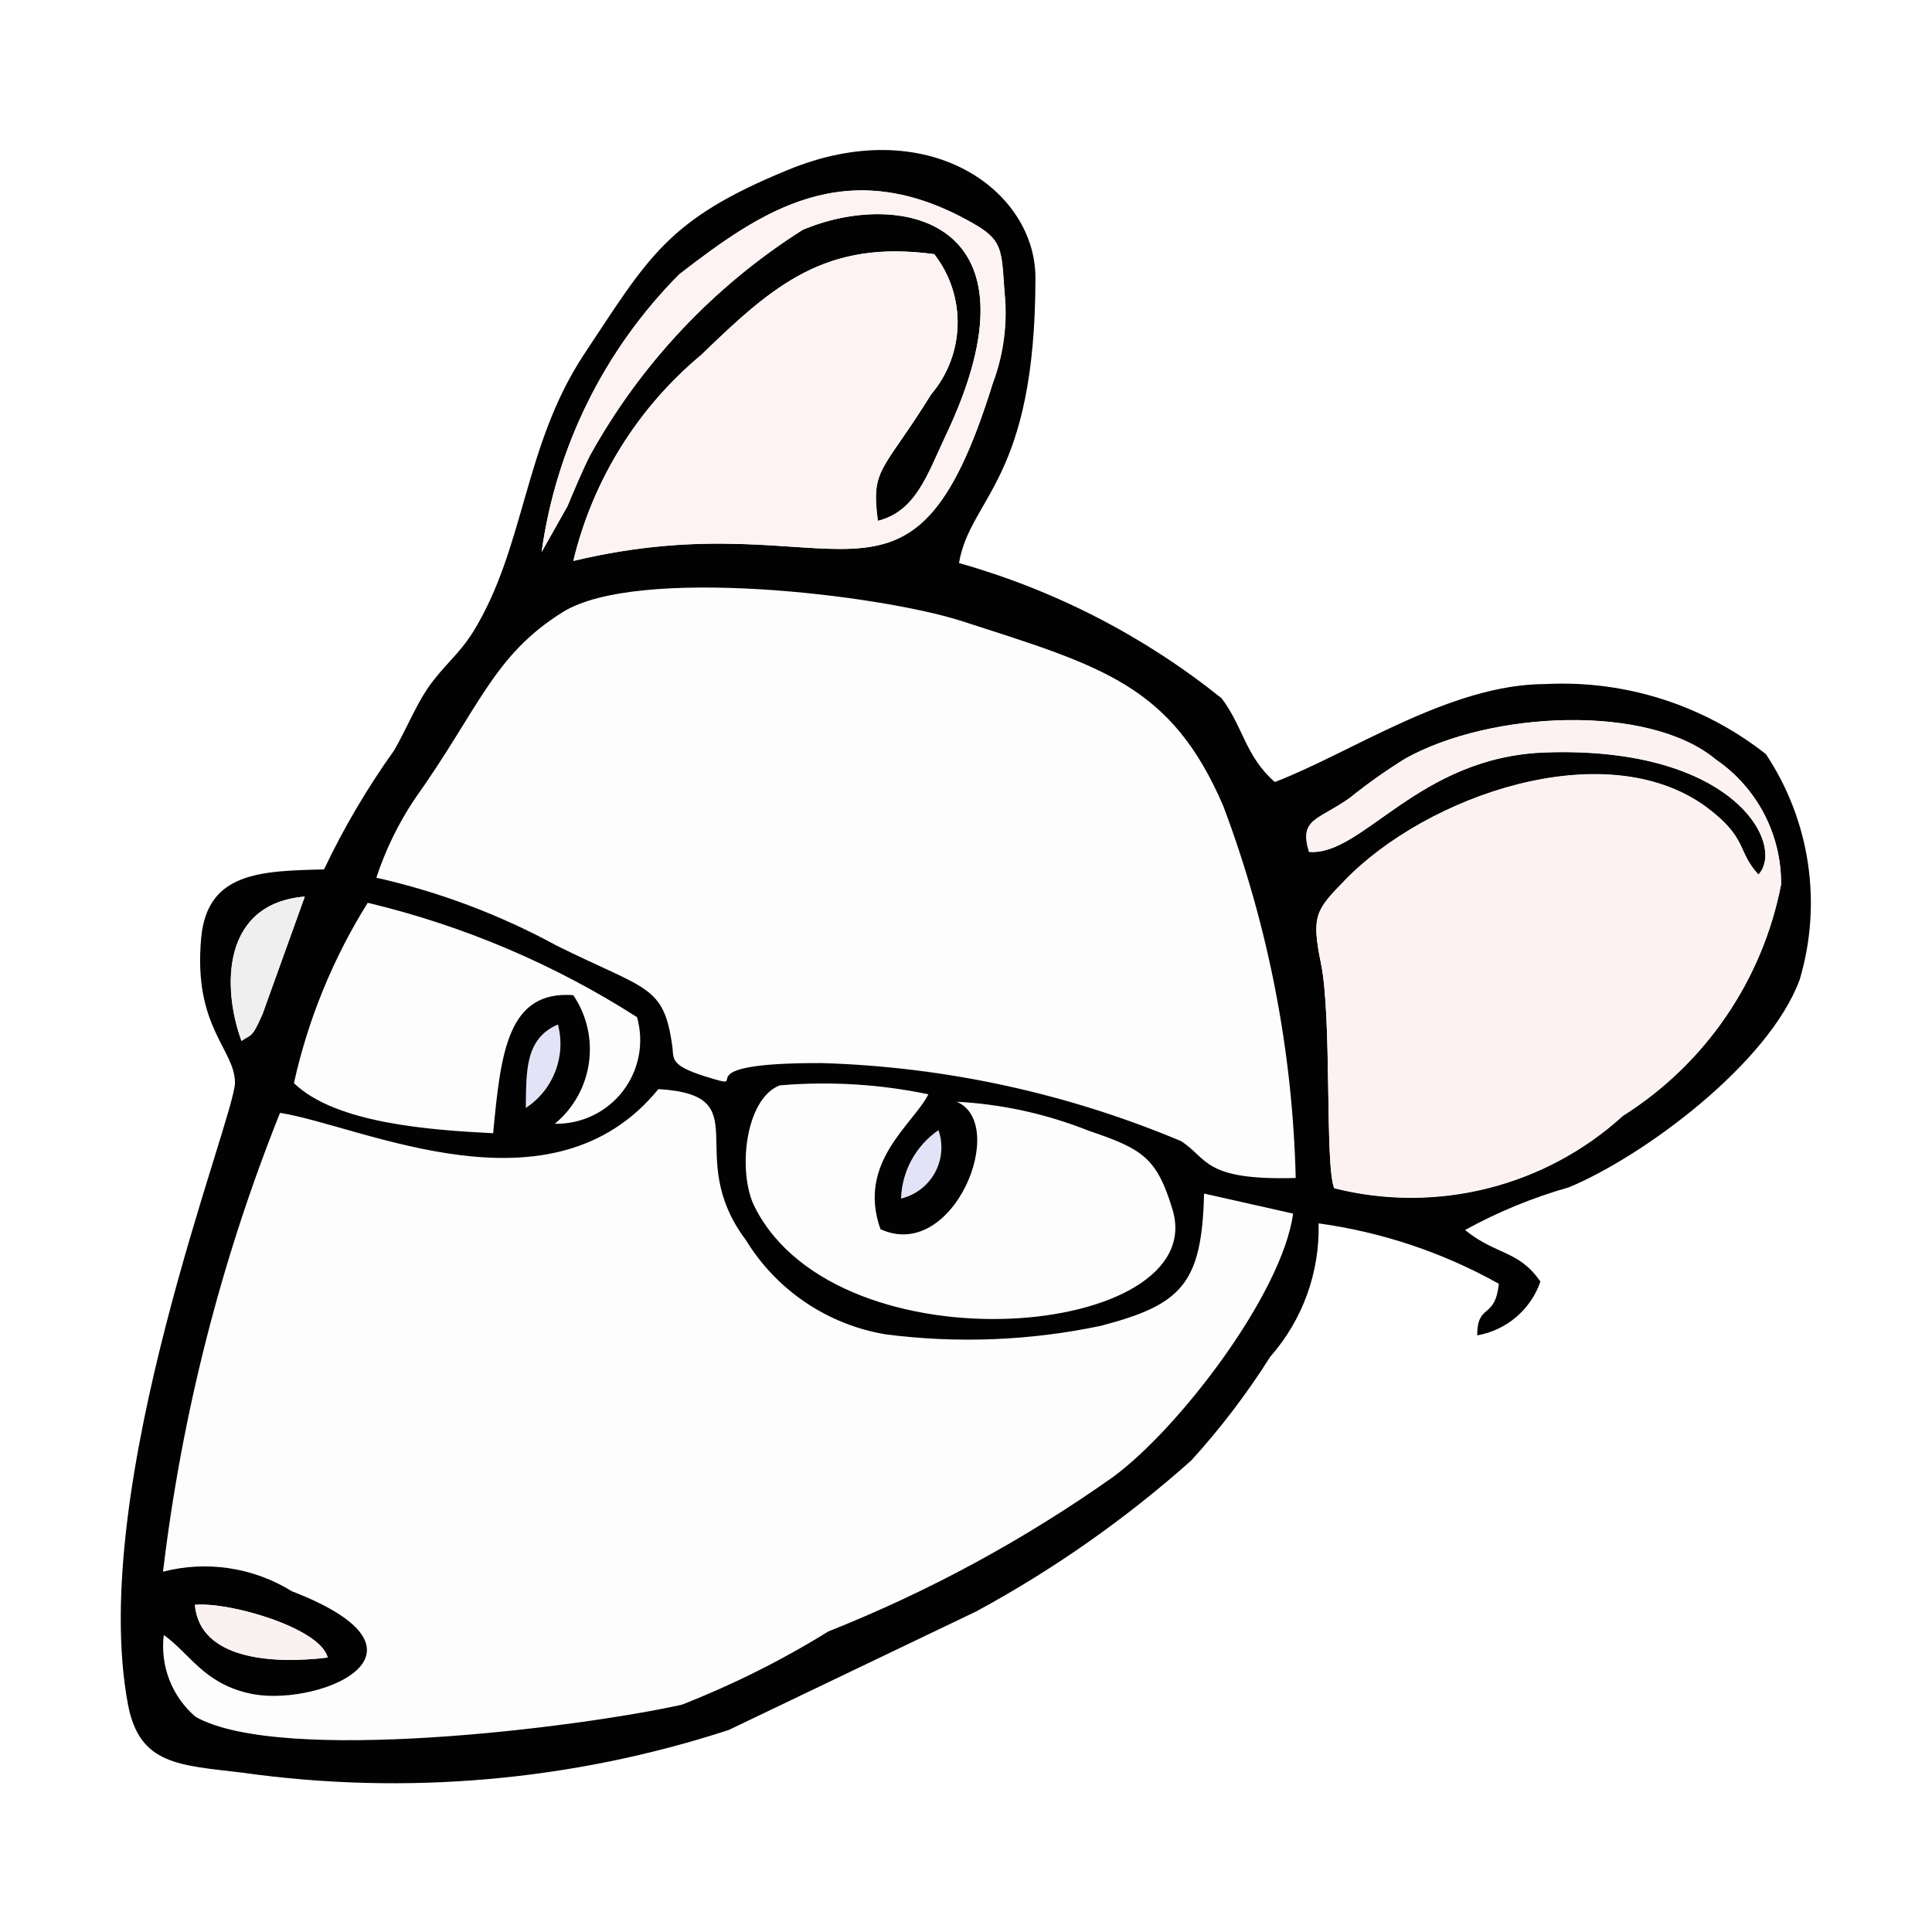
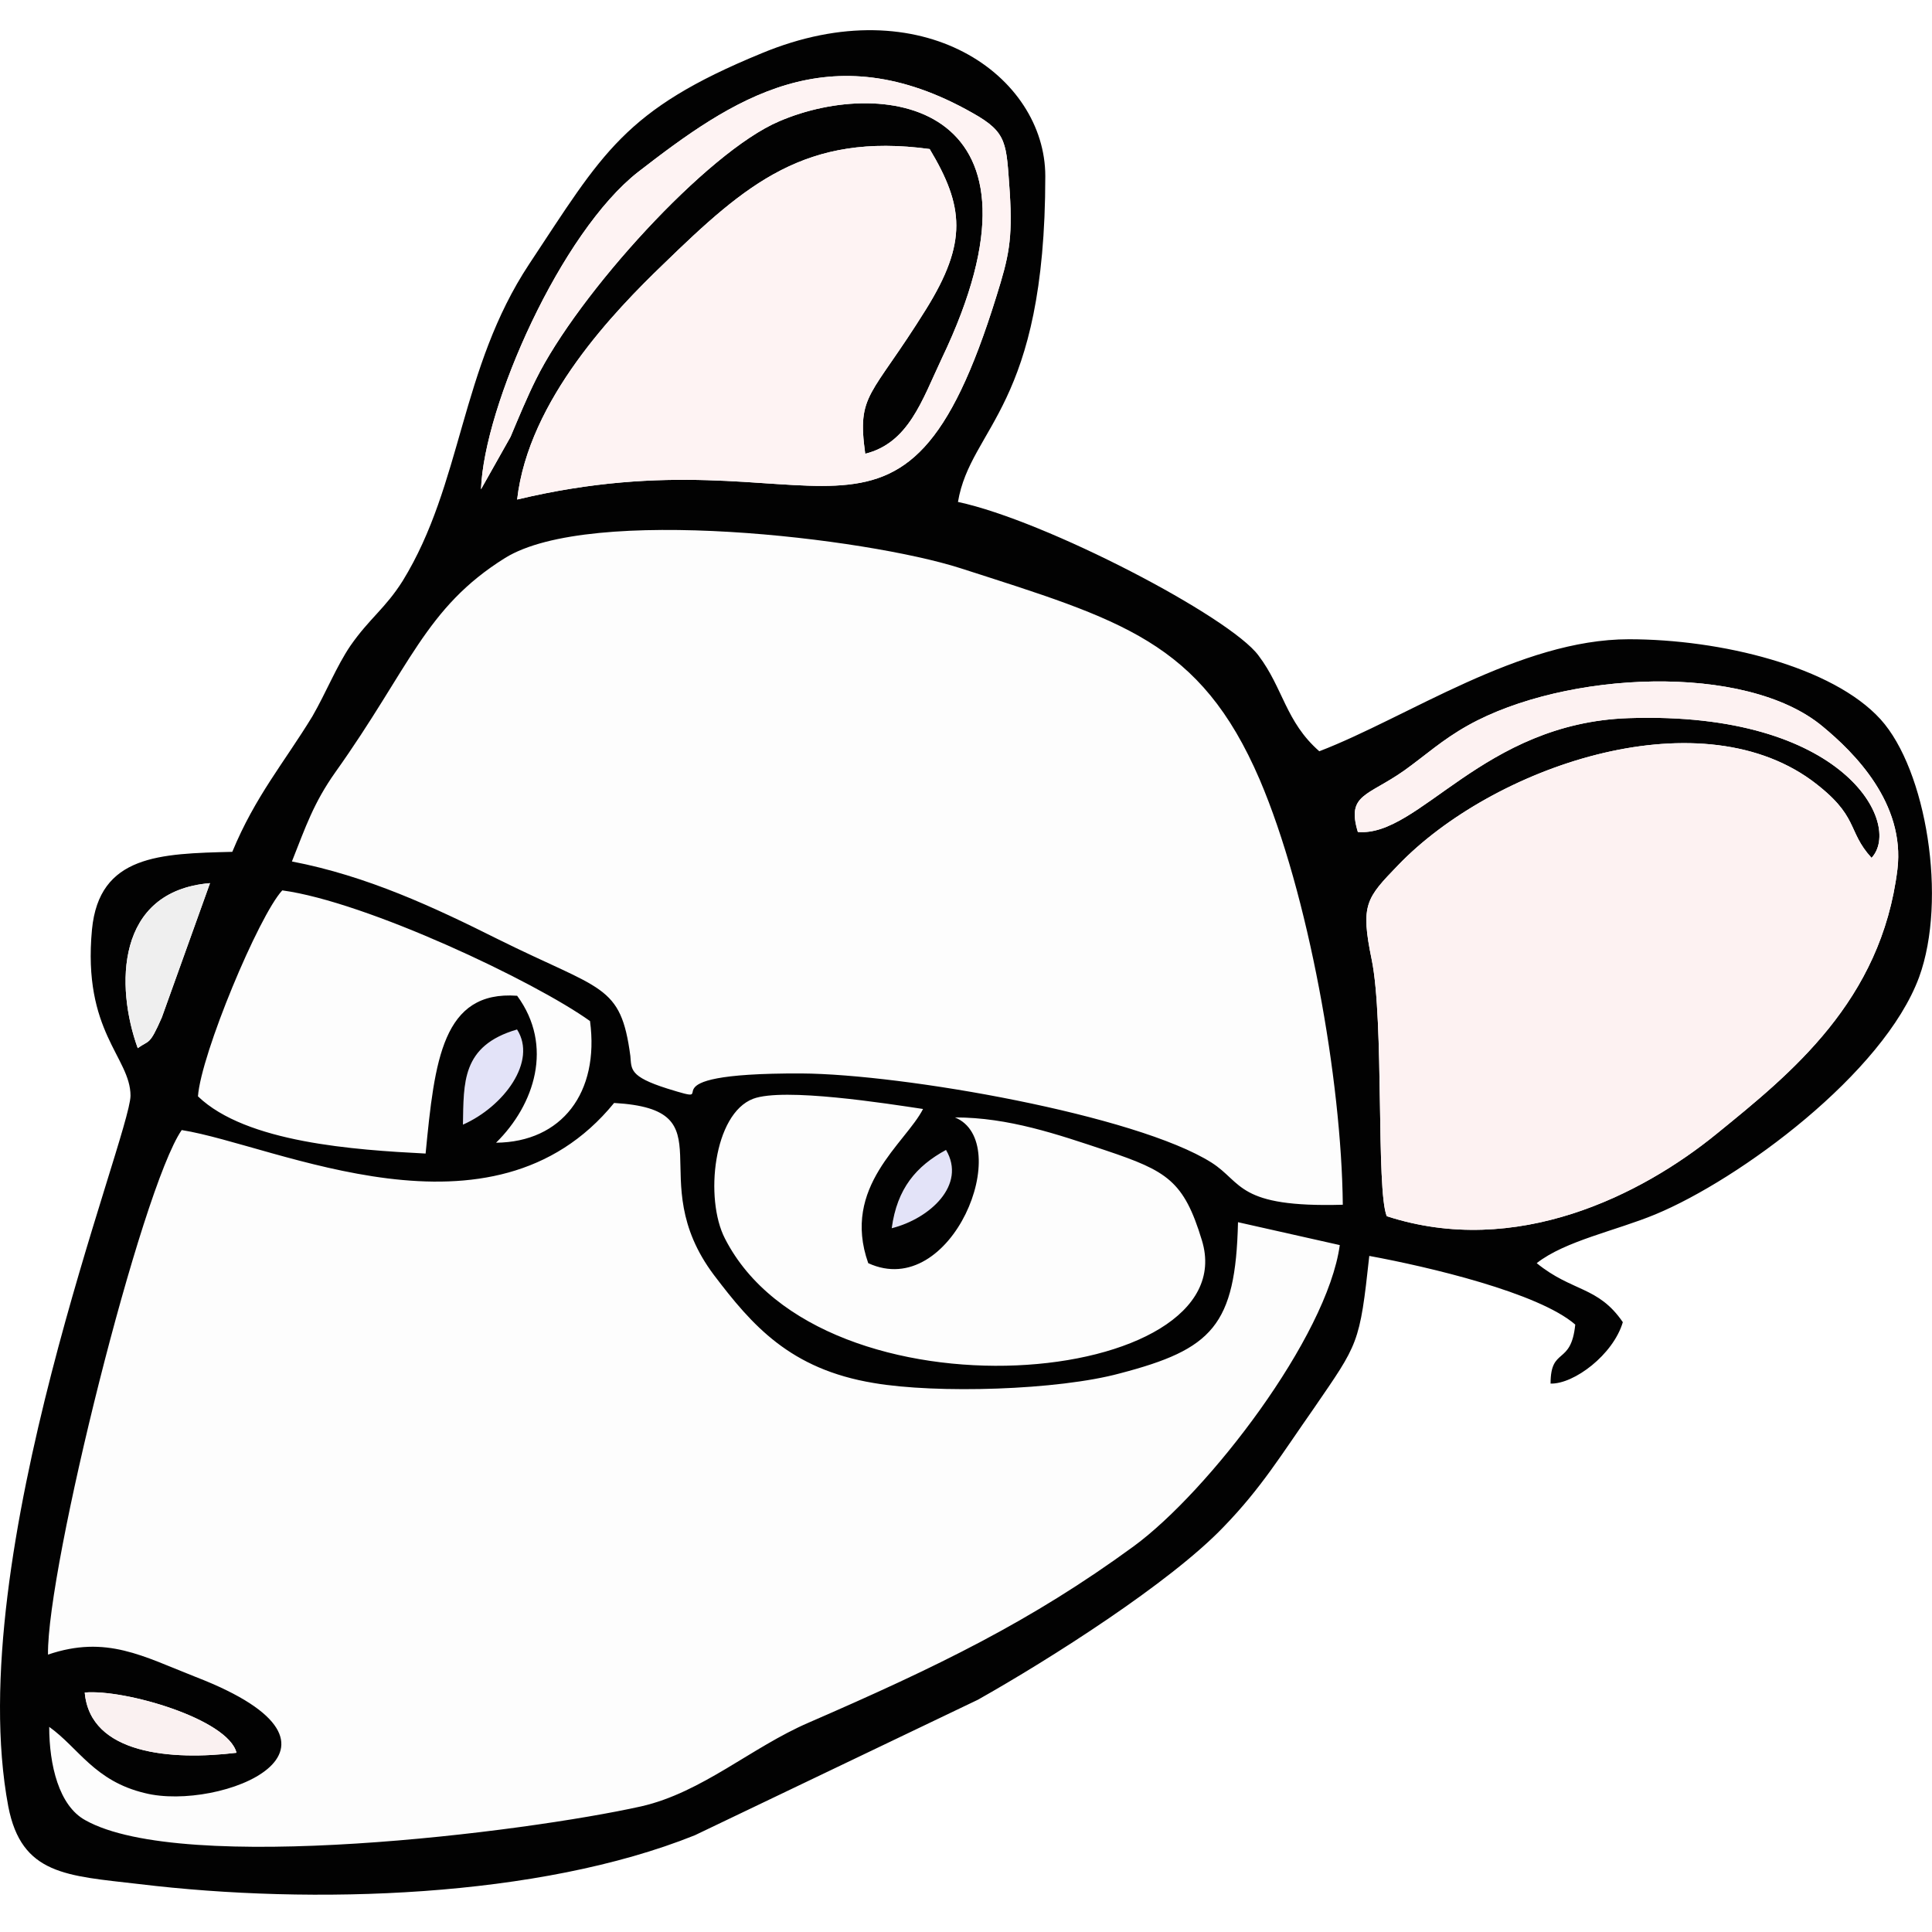
- <svg xmlns="http://www.w3.org/2000/svg" viewBox="0 0 32 32">
-   <path d="M8.709,18.351a1.267,1.267,0,0,0,.532-1.379C8.692,17.207,8.718,17.749,8.709,18.351Z" style="fill:#e3e3f8" />
-   <path d="M14.924,19.852a.871.871,0,0,0,.62-1.135A1.43,1.43,0,0,0,14.924,19.852Z" style="fill:#e3e3f8" />
-   <path d="M2.713,27.079a1.538,1.538,0,0,0,.524,1.353c1.414.794,6.372.175,8.056-.2a14.994,14.994,0,0,0,2.426-1.213,22.643,22.643,0,0,0,4.713-2.557c1.082-.794,2.8-3.029,2.985-4.364l-1.475-.332c-.035,1.5-.375,1.842-1.711,2.191a10.662,10.662,0,0,1-3.57.14,3.362,3.362,0,0,1-2.313-1.562c-1.065-1.414.236-2.4-1.449-2.5-1.772,2.173-4.9.611-6.267.393a30.066,30.066,0,0,0-1.938,7.6,2.748,2.748,0,0,1,2.138.323c2.688,1.039.34,1.955-.733,1.685C3.368,27.864,3.141,27.384,2.713,27.079Z" style="fill:#fdfdfd" />
-   <path d="M6.231,14.537a11.539,11.539,0,0,1,2.985,1.126c1.51.751,1.781.646,1.92,1.693.017.192-.017.3.532.471.925.288-.532-.227,1.946-.218A16.64,16.64,0,0,1,19.559,18.9c.454.288.367.655,1.9.611a18.767,18.767,0,0,0-1.2-6.162c-.864-2.007-2.007-2.313-4.338-3.064-1.362-.436-5.359-.916-6.6-.148-1.161.724-1.379,1.589-2.461,3.107A5.366,5.366,0,0,0,6.231,14.537Z" style="fill:#fdfdfd" />
-   <path d="M15.84,18.246c.873.358-.044,2.671-1.257,2.112-.393-1.108.541-1.737.794-2.234a8.51,8.51,0,0,0-2.461-.148c-.576.218-.707,1.449-.41,2.025,1.4,2.741,7.567,2.156,6.913.026-.262-.864-.506-1-1.388-1.3A6.885,6.885,0,0,0,15.84,18.246Z" style="fill:#fdfdfd" />
-   <path d="M4.869,17.941c.7.672,2.278.777,3.3.829C8.3,17.417,8.413,16.4,9.5,16.483a1.6,1.6,0,0,1-.305,2.13,1.386,1.386,0,0,0,1.362-1.763,14.542,14.542,0,0,0-4.46-1.894A9.506,9.506,0,0,0,4.869,17.941Z" style="fill:#fdfdfd" />
-   <path d="M3.228,26.581c.576-.052,2.077.384,2.2.873C4.494,27.568,3.307,27.48,3.228,26.581Zm-.515.5c.428.305.655.786,1.388.96,1.074.271,3.421-.646.733-1.685A2.748,2.748,0,0,0,2.7,26.032a30.066,30.066,0,0,1,1.938-7.6c1.37.218,4.495,1.781,6.267-.393,1.685.1.384,1.082,1.449,2.5A3.362,3.362,0,0,0,14.662,22.1a10.662,10.662,0,0,0,3.57-.14c1.335-.349,1.676-.69,1.711-2.191l1.475.332c-.183,1.335-1.9,3.57-2.985,4.364a22.643,22.643,0,0,1-4.713,2.557,14.994,14.994,0,0,1-2.426,1.213c-1.685.375-6.642,1-8.056.2A1.538,1.538,0,0,1,2.713,27.079Zm12.211-7.227a1.43,1.43,0,0,1,.62-1.135A.871.871,0,0,1,14.924,19.852Zm.916-1.606a6.885,6.885,0,0,1,2.191.48c.882.3,1.126.436,1.388,1.3.655,2.13-5.516,2.714-6.913-.026-.3-.576-.166-1.807.41-2.025a8.51,8.51,0,0,1,2.461.148c-.253.5-1.187,1.126-.794,2.234C15.8,20.917,16.713,18.6,15.84,18.246Zm-7.131.1c.009-.6-.017-1.143.532-1.379A1.267,1.267,0,0,1,8.709,18.351Zm-3.84-.41a9.506,9.506,0,0,1,1.222-2.985,14.542,14.542,0,0,1,4.46,1.894A1.386,1.386,0,0,1,9.19,18.613a1.6,1.6,0,0,0,.305-2.13c-1.082-.079-1.2.934-1.327,2.287C7.147,18.717,5.567,18.613,4.869,17.941ZM4,17.242c-.323-.89-.323-2.278,1.047-2.392l-.7,1.946C4.162,17.216,4.162,17.12,4,17.242Zm2.234-2.706a5.366,5.366,0,0,1,.628-1.292c1.082-1.519,1.3-2.383,2.461-3.107,1.239-.768,5.237-.288,6.6.148,2.33.751,3.474,1.056,4.338,3.064a18.767,18.767,0,0,1,1.2,6.162c-1.536.044-1.449-.323-1.9-.611a16.64,16.64,0,0,0-5.944-1.292c-2.479-.009-1.021.506-1.946.218-.55-.175-.515-.279-.532-.471-.14-1.047-.41-.943-1.92-1.693A11.539,11.539,0,0,0,6.231,14.537Zm15.449-.428c-.166-.55.14-.515.672-.89a9.021,9.021,0,0,1,.925-.655c1.405-.786,4.024-.916,5.141.017A2.479,2.479,0,0,1,29.5,14.65a5.838,5.838,0,0,1-2.618,3.832,5.213,5.213,0,0,1-4.783,1.2c-.157-.384-.035-2.819-.218-3.718-.166-.8-.079-.89.384-1.37,1.362-1.414,4.312-2.444,5.988-1.231.707.524.506.724.873,1.126.454-.489-.393-2.13-3.517-2.025C23.486,12.529,22.57,14.187,21.68,14.109ZM8.971,9.143a8.094,8.094,0,0,1,2.278-4.6C12.6,3.5,14.016,2.509,16.094,3.687c.515.288.489.436.541,1.152a3.312,3.312,0,0,1-.192,1.5c-1.379,4.451-2.531,1.894-6.948,2.95a6.374,6.374,0,0,1,2.121-3.413c1.2-1.161,2.06-1.911,3.858-1.667a1.842,1.842,0,0,1-.052,2.322c-.8,1.292-1,1.213-.882,2.095.628-.157.82-.768,1.108-1.379,1.754-3.666-.794-4.111-2.357-3.439A10.372,10.372,0,0,0,9.766,7.554c-.122.244-.253.559-.367.829Zm6.913.183C16.067,8.235,17.15,7.964,17.15,4.6c0-1.449-1.781-2.749-4.111-1.781-2,.82-2.3,1.449-3.369,3.055-1,1.519-.969,3.186-1.833,4.591-.253.4-.48.541-.759.943-.2.3-.349.672-.55,1.021A12.94,12.94,0,0,0,5.367,14.4c-1.047.026-1.929.044-2.034,1.126-.14,1.484.559,1.85.559,2.409-.009.6-2.453,6.677-1.772,10.3.192,1,.847,1,1.894,1.126a17.93,17.93,0,0,0,8.056-.707l4.1-1.964a18.85,18.85,0,0,0,3.561-2.5,12.383,12.383,0,0,0,1.309-1.719,3.213,3.213,0,0,0,.8-2.208,8.473,8.473,0,0,1,2.985,1c-.061.6-.358.314-.358.855a1.355,1.355,0,0,0,1.047-.89c-.358-.524-.733-.436-1.248-.855a8.212,8.212,0,0,1,1.719-.707c1.222-.506,3.308-2.042,3.823-3.439a4.449,4.449,0,0,0-.559-3.736,5.444,5.444,0,0,0-3.648-1.161c-1.58,0-3.212,1.135-4.486,1.623-.489-.428-.524-.916-.882-1.388A12.281,12.281,0,0,0,15.884,9.326Z" style="fill:#020202" />
-   <path d="M21.68,14.109c.89.079,1.807-1.58,3.928-1.65,3.125-.1,3.971,1.536,3.517,2.025-.367-.4-.166-.6-.873-1.126-1.676-1.213-4.626-.183-5.988,1.231-.463.48-.55.567-.384,1.37.183.9.061,3.334.218,3.718a5.213,5.213,0,0,0,4.783-1.2A5.838,5.838,0,0,0,29.5,14.65a2.479,2.479,0,0,0-1.082-2.069c-1.117-.934-3.736-.8-5.141-.017a9.021,9.021,0,0,0-.925.655C21.819,13.594,21.514,13.559,21.68,14.109Z" style="fill:#fdf2f2" />
-   <path d="M8.971,9.143,9.4,8.383c.113-.271.244-.585.367-.829A10.372,10.372,0,0,1,13.292,3.81c1.562-.672,4.111-.227,2.357,3.439-.288.611-.48,1.222-1.108,1.379-.122-.882.079-.8.882-2.095a1.842,1.842,0,0,0,.052-2.322c-1.8-.244-2.662.506-3.858,1.667A6.374,6.374,0,0,0,9.5,9.291c4.416-1.056,5.569,1.5,6.948-2.95a3.312,3.312,0,0,0,.192-1.5c-.052-.716-.026-.864-.541-1.152-2.077-1.178-3.491-.192-4.844.855A8.094,8.094,0,0,0,8.971,9.143Z" style="fill:#fef3f3" />
-   <path d="M4,17.242c.166-.122.166-.026.349-.445l.7-1.946C3.673,14.964,3.673,16.352,4,17.242Z" style="fill:#efefef" />
-   <path d="M5.428,27.454c-.122-.489-1.623-.925-2.2-.873C3.307,27.48,4.494,27.568,5.428,27.454Z" style="fill:#faf1f1" />
+ <svg xmlns="http://www.w3.org/2000/svg" width="800px" height="800px" viewBox="0 -4 256 256" version="1.1" preserveAspectRatio="xMidYMid">
+   <g>
+     <path d="M61.342,145.021 C66.747,142.627 71.213,136.642 68.51,132.413 C61.107,134.568 61.46,139.515 61.342,145.021 Z" fill="#E3E3F8">
+ 
+ </path>
+     <path d="M118.159,158.746 C123.223,157.47 128.085,153.001 125.35,148.373 C121.4,150.527 118.868,153.48 118.159,158.746 Z" fill="#E3E3F8">
+ 
+ </path>
+     <path d="M6.521,224.819 C6.521,229.846 7.798,235.273 11.309,237.188 C24.236,244.449 69.562,238.784 84.963,235.353 C93.022,233.517 99.566,227.532 107.146,224.261 C124.223,216.839 136.592,210.855 150.237,200.88 C160.132,193.618 175.853,173.19 177.528,160.981 L164.042,157.948 C163.723,171.674 160.611,174.786 148.402,177.978 C140.183,180.212 124.143,180.691 115.765,179.254 C104.673,177.419 99.645,171.594 94.618,164.971 C84.883,152.043 96.773,143.026 81.372,142.148 C65.173,162.018 36.605,147.734 24.077,145.739 C18.73,153.48 6.202,203.752 6.36,215.243 C14.102,212.61 18.97,215.483 25.912,218.196 C50.49,227.692 29.024,236.071 19.209,233.597 C12.506,232.001 10.431,227.612 6.521,224.819 Z" fill="#FDFDFD">
+ 
+ </path>
+     <path d="M38.68,110.149 C48.654,112.065 57.512,116.214 65.971,120.443 C79.776,127.306 82.249,126.348 83.526,135.924 C83.686,137.68 83.367,138.637 88.394,140.233 C96.852,142.867 83.526,138.158 106.189,138.238 C119.675,138.318 150.557,143.744 160.531,150.048 C164.681,152.682 163.883,156.033 177.927,155.634 C177.768,139.116 173.379,114.458 166.915,99.297 C159.015,80.943 148.562,78.15 127.256,71.288 C114.807,67.298 78.259,62.909 66.928,69.931 C56.315,76.554 54.32,84.454 44.425,98.339 C41.552,102.409 40.515,105.521 38.68,110.149 Z" fill="#FDFDFD">
+ 
+ </path>
+     <path d="M126.537,144.064 C134.517,147.335 126.138,168.482 115.046,163.375 C111.455,153.24 119.994,147.495 122.308,142.946 C117.52,142.228 103.875,140.074 99.805,141.59 C94.538,143.585 93.341,154.836 96.054,160.103 C108.822,185.16 165.239,179.813 159.255,160.342 C156.861,152.442 154.626,151.166 146.567,148.452 C140.103,146.298 133.639,144.064 126.537,144.064 Z" fill="#FDFDFD">
+ 
+ </path>
+     <path d="M26.231,141.271 C32.615,147.415 47.058,148.373 56.395,148.851 C57.592,136.483 58.629,127.226 68.524,127.944 C73.392,134.568 70.838,142.388 65.731,147.415 C74.429,147.335 79.456,140.792 78.18,131.296 C70.838,126.029 48.575,115.496 37.403,113.98 C34.291,117.331 26.63,135.685 26.231,141.271 Z" fill="#FDFDFD">
+ 
+ </path>
+     <path d="M11.229,220.271 C16.496,219.792 30.221,223.782 31.338,228.25 C22.8,229.288 11.947,228.49 11.229,220.271 Z M6.521,224.819 C10.431,227.612 12.506,232.001 19.209,233.597 C29.024,236.071 50.49,227.692 25.912,218.196 C18.97,215.483 14.102,212.61 6.36,215.243 C6.202,203.752 18.73,153.48 24.077,145.739 C36.605,147.734 65.173,162.018 81.372,142.148 C96.773,143.026 84.883,152.043 94.618,164.971 C99.645,171.594 104.673,177.419 115.765,179.254 C124.143,180.691 140.183,180.212 148.402,177.978 C160.611,174.786 163.723,171.674 164.042,157.948 L177.528,160.981 C175.853,173.19 160.132,193.618 150.237,200.88 C136.592,210.855 124.223,216.839 107.146,224.261 C99.566,227.532 93.022,233.517 84.963,235.353 C69.562,238.784 24.236,244.449 11.309,237.188 C7.798,235.273 6.521,229.846 6.521,224.819 Z M118.159,158.746 C118.868,153.48 121.4,150.527 125.35,148.373 C128.085,153.001 123.223,157.47 118.159,158.746 Z M126.537,144.064 C133.639,144.064 140.103,146.298 146.567,148.452 C154.626,151.166 156.861,152.442 159.255,160.342 C165.239,179.813 108.822,185.16 96.054,160.103 C93.341,154.836 94.538,143.585 99.805,141.59 C103.875,140.074 117.52,142.228 122.308,142.946 C119.994,147.495 111.455,153.24 115.046,163.375 C126.138,168.482 134.517,147.335 126.537,144.064 Z M61.342,145.021 C61.46,139.515 61.107,134.568 68.51,132.413 C71.213,136.642 66.747,142.627 61.342,145.021 Z M26.231,141.271 C26.63,135.685 34.291,117.331 37.403,113.98 C48.575,115.496 70.838,126.029 78.18,131.296 C79.456,140.792 74.429,147.335 65.731,147.415 C70.838,142.388 73.392,134.568 68.524,127.944 C58.629,127.226 57.592,136.483 56.395,148.851 C47.058,148.373 32.615,147.415 26.231,141.271 Z M18.251,134.887 C15.299,126.747 15.299,114.059 27.827,113.022 L21.443,130.817 C19.768,134.647 19.768,133.77 18.251,134.887 Z M38.68,110.149 C40.515,105.521 41.552,102.409 44.425,98.339 C54.32,84.454 56.315,76.554 66.928,69.931 C78.259,62.909 114.807,67.298 127.256,71.288 C148.562,78.15 159.015,80.943 166.915,99.297 C173.379,114.458 177.768,139.116 177.927,155.634 C163.883,156.033 164.681,152.682 160.531,150.048 C150.557,143.744 119.675,138.318 106.189,138.238 C83.526,138.158 96.852,142.867 88.394,140.233 C83.367,138.637 83.686,137.68 83.526,135.924 C82.249,126.348 79.776,127.306 65.971,120.443 C57.512,116.214 48.654,112.065 38.68,110.149 Z M179.922,106.239 C178.406,101.212 181.199,101.531 186.067,98.1 C188.86,96.105 191.094,94.03 194.525,92.115 C207.373,84.933 231.312,83.736 241.526,92.275 C245.676,95.706 252.459,102.409 251.421,111.187 C249.267,128.663 237.297,138.238 227.482,146.218 C217.507,154.357 200.909,162.736 183.753,157.15 C182.316,153.639 183.433,131.376 181.758,123.156 C180.241,115.815 181.039,115.017 185.269,110.628 C197.717,97.701 224.689,88.285 240.01,99.377 C246.474,104.165 244.638,106 247.99,109.671 C252.139,105.202 244.399,90.2 215.831,91.157 C196.44,91.796 188.062,106.957 179.922,106.239 Z M63.736,60.834 C64.135,49.742 74.349,26.76 84.564,18.781 C96.932,9.205 109.86,0.188 128.851,10.96 C133.56,13.594 133.32,14.95 133.799,21.494 C134.198,27.798 133.639,30.112 132.043,35.219 C119.435,75.916 108.902,52.535 68.524,62.191 C70.04,48.944 81.531,37.134 87.915,30.99 C98.847,20.377 106.747,13.514 123.186,15.748 C127.734,23.329 128.213,28.117 122.707,36.975 C115.366,48.785 113.53,48.066 114.647,56.126 C120.393,54.69 122.148,49.104 124.782,43.518 C140.821,10.003 117.52,5.933 103.236,12.078 C93.661,16.147 76.584,34.98 70.998,46.311 C69.881,48.545 68.684,51.418 67.646,53.892 L63.736,60.834 Z M126.936,62.51 C128.612,52.535 138.507,50.061 138.507,19.339 C138.507,6.093 122.228,-5.797 100.922,3.06 C82.648,10.561 79.855,16.307 70.12,30.99 C60.943,44.875 61.263,60.116 53.363,72.963 C51.048,76.634 48.974,77.911 46.42,81.582 C44.585,84.295 43.228,87.726 41.393,90.918 C37.642,97.062 33.812,101.531 30.78,108.873 C21.204,109.112 13.144,109.272 12.187,119.167 C10.91,132.732 17.294,136.084 17.294,141.191 C17.214,146.697 -5.129,202.236 1.095,235.353 C2.85,244.449 8.835,244.529 18.411,245.646 C41.473,248.439 71.397,247.482 92.065,239.183 L129.57,221.228 C139.066,215.882 155.025,205.747 162.127,198.326 C167.155,193.139 169.788,188.75 174.097,182.606 C180.002,173.988 180.162,174.147 181.438,162.417 C189.259,163.853 203.862,167.285 208.729,171.514 C208.171,177.02 205.458,174.387 205.458,179.334 C208.57,179.414 213.757,175.504 215.033,171.195 C211.762,166.407 208.33,167.205 203.622,163.375 C207.373,160.422 214.156,159.066 219.342,156.911 C230.514,152.283 249.586,138.238 254.294,125.471 C258.045,115.177 255.252,98.02 249.187,91.317 C242.803,84.295 227.961,80.704 215.831,80.704 C201.388,80.704 186.466,91.078 174.815,95.546 C170.346,91.636 170.027,87.168 166.756,82.858 C163.005,77.751 138.587,64.984 126.936,62.51 Z" fill="#020202">
+ 
+ </path>
+     <path d="M179.922,106.239 C188.062,106.957 196.44,91.796 215.831,91.157 C244.399,90.2 252.139,105.202 247.99,109.671 C244.638,106 246.474,104.165 240.01,99.377 C224.689,88.285 197.717,97.701 185.269,110.628 C181.039,115.017 180.241,115.815 181.758,123.156 C183.433,131.376 182.316,153.639 183.753,157.15 C200.909,162.736 217.507,154.357 227.482,146.218 C237.297,138.238 249.267,128.663 251.421,111.187 C252.459,102.409 245.676,95.706 241.526,92.275 C231.312,83.736 207.373,84.933 194.525,92.115 C191.094,94.03 188.86,96.105 186.067,98.1 C181.199,101.531 178.406,101.212 179.922,106.239 Z" fill="#FDF2F2">
+ 
+ </path>
+     <path d="M63.736,60.834 L67.646,53.892 C68.684,51.418 69.881,48.545 70.998,46.311 C76.584,34.98 93.661,16.147 103.236,12.078 C117.52,5.933 140.821,10.003 124.782,43.518 C122.148,49.104 120.393,54.69 114.647,56.126 C113.53,48.066 115.366,48.785 122.707,36.975 C128.213,28.117 127.734,23.329 123.186,15.748 C106.747,13.514 98.847,20.377 87.915,30.99 C81.531,37.134 70.04,48.944 68.524,62.191 C108.902,52.535 119.435,75.916 132.043,35.219 C133.639,30.112 134.198,27.798 133.799,21.494 C133.32,14.95 133.56,13.594 128.851,10.96 C109.86,0.188 96.932,9.205 84.564,18.781 C74.349,26.76 64.135,49.742 63.736,60.834 Z" fill="#FEF3F3">
+ 
+ </path>
+     <path d="M18.251,134.887 C19.768,133.77 19.768,134.647 21.443,130.817 L27.827,113.022 C15.299,114.059 15.299,126.747 18.251,134.887 Z" fill="#EFEFEF">
+ 
+ </path>
+     <path d="M31.338,228.25 C30.221,223.782 16.496,219.792 11.229,220.271 C11.947,228.49 22.8,229.288 31.338,228.25 Z" fill="#FAF1F1">
+ 
+ </path>
+   </g>
</svg>
